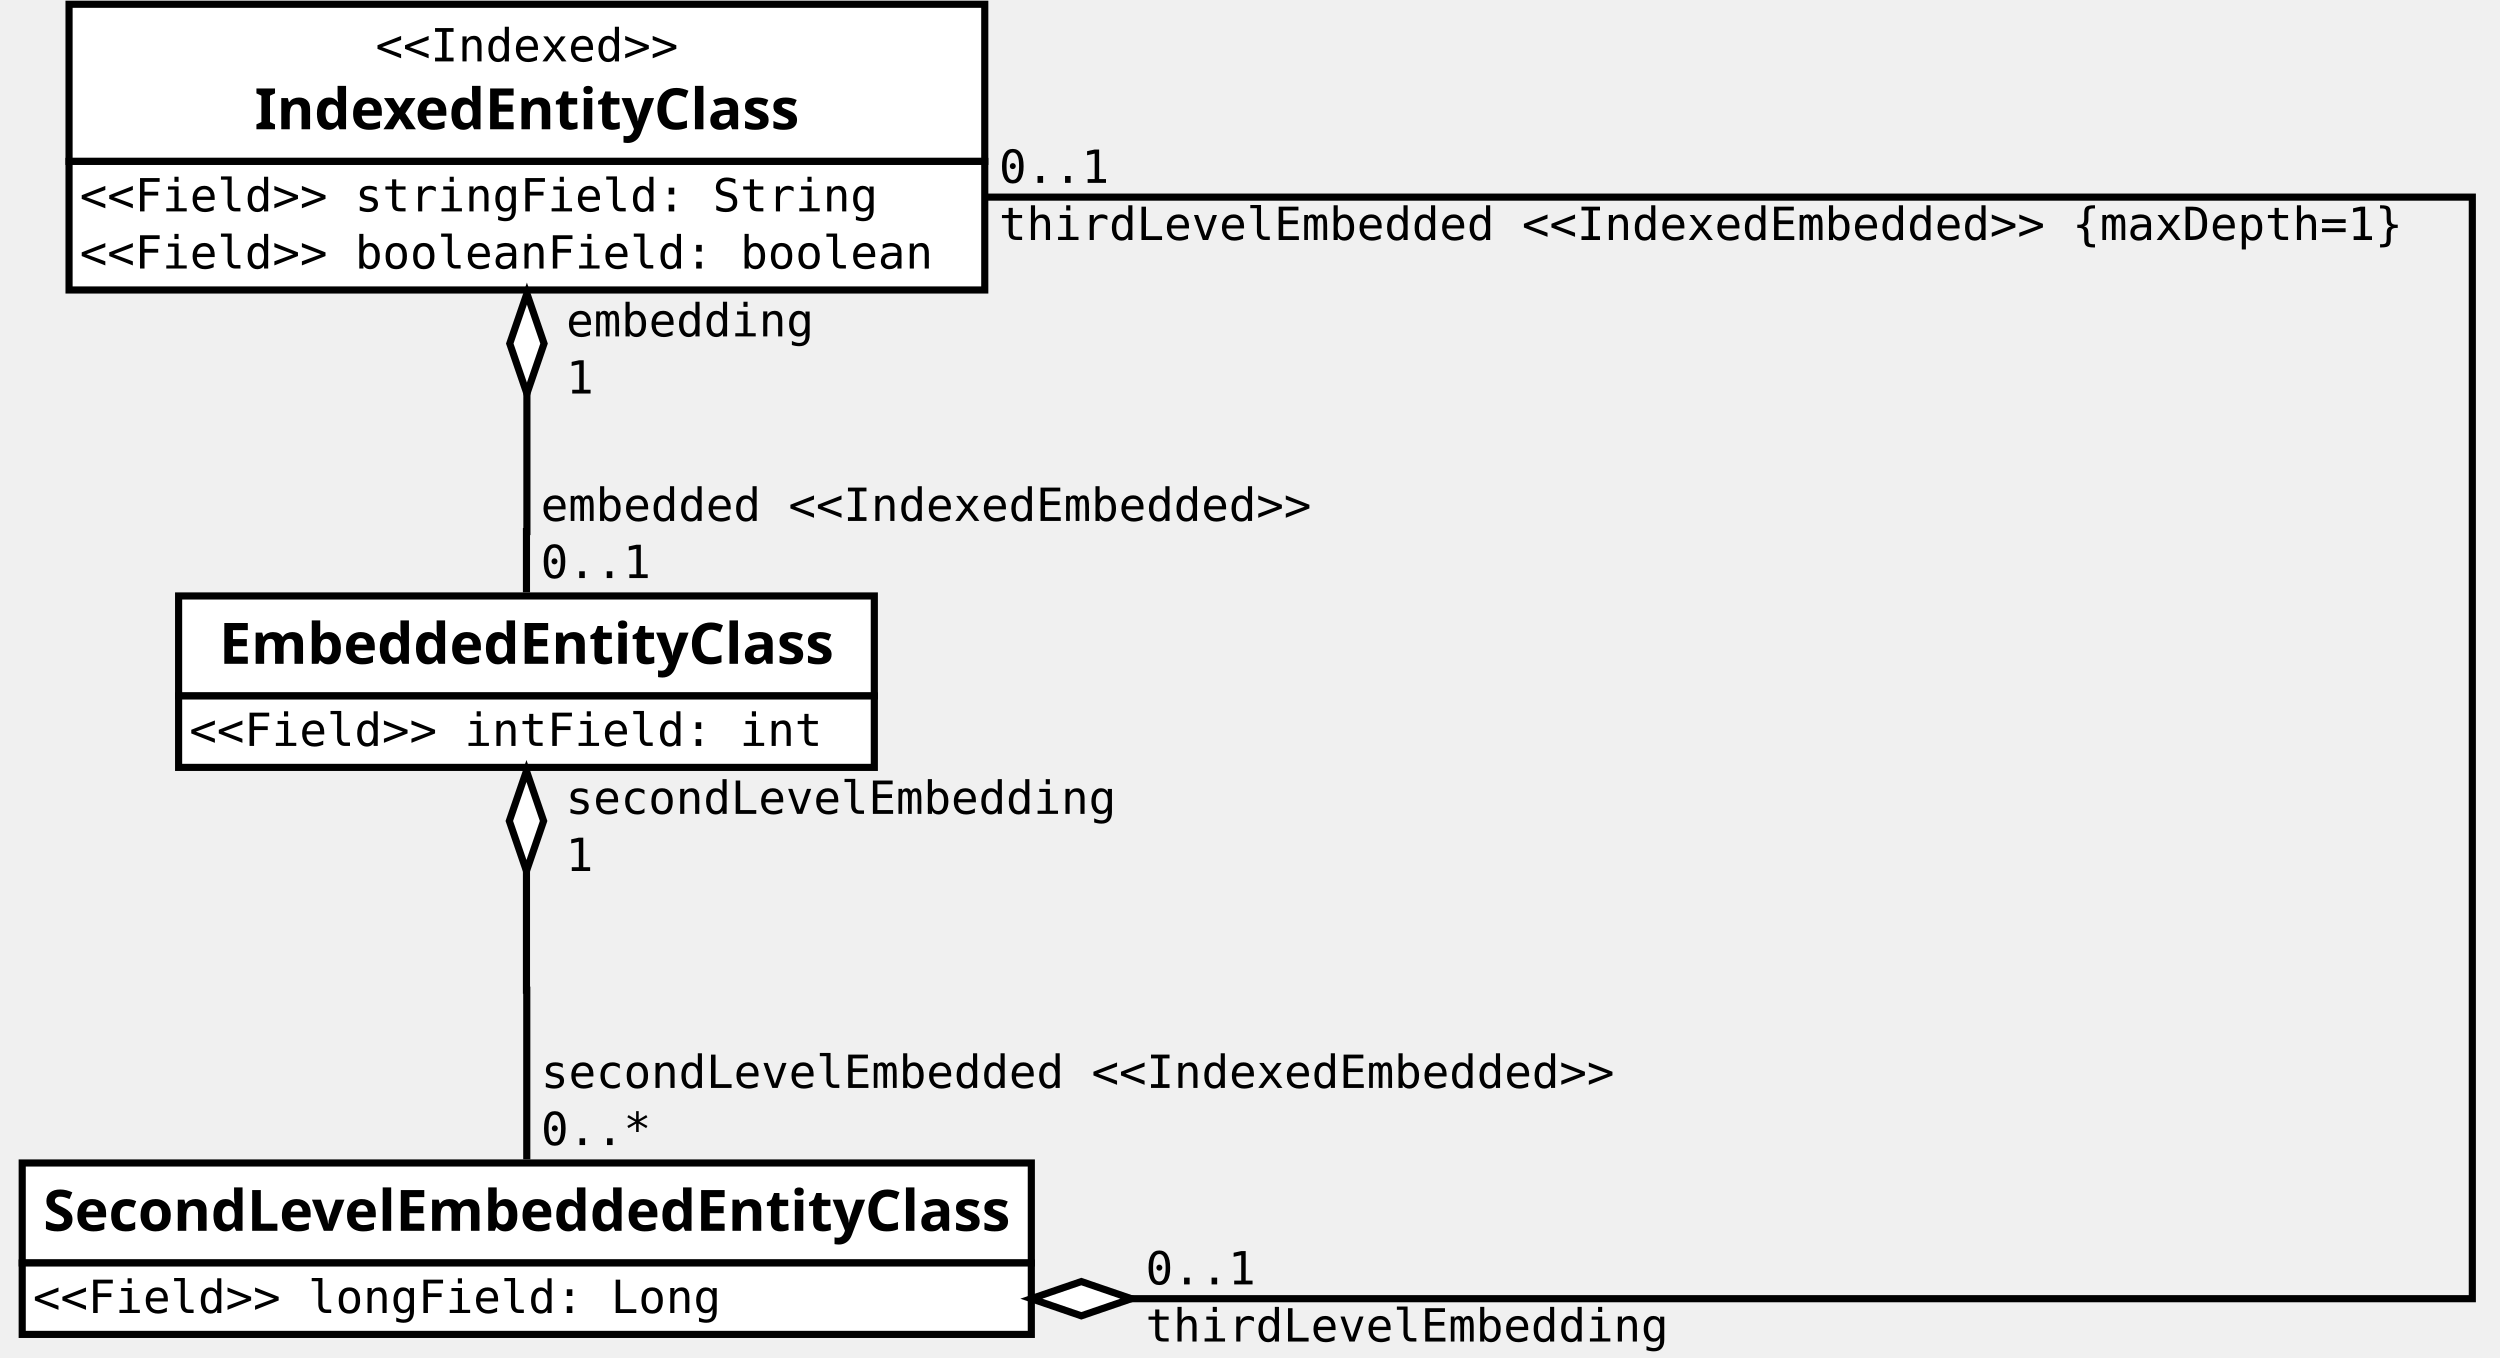
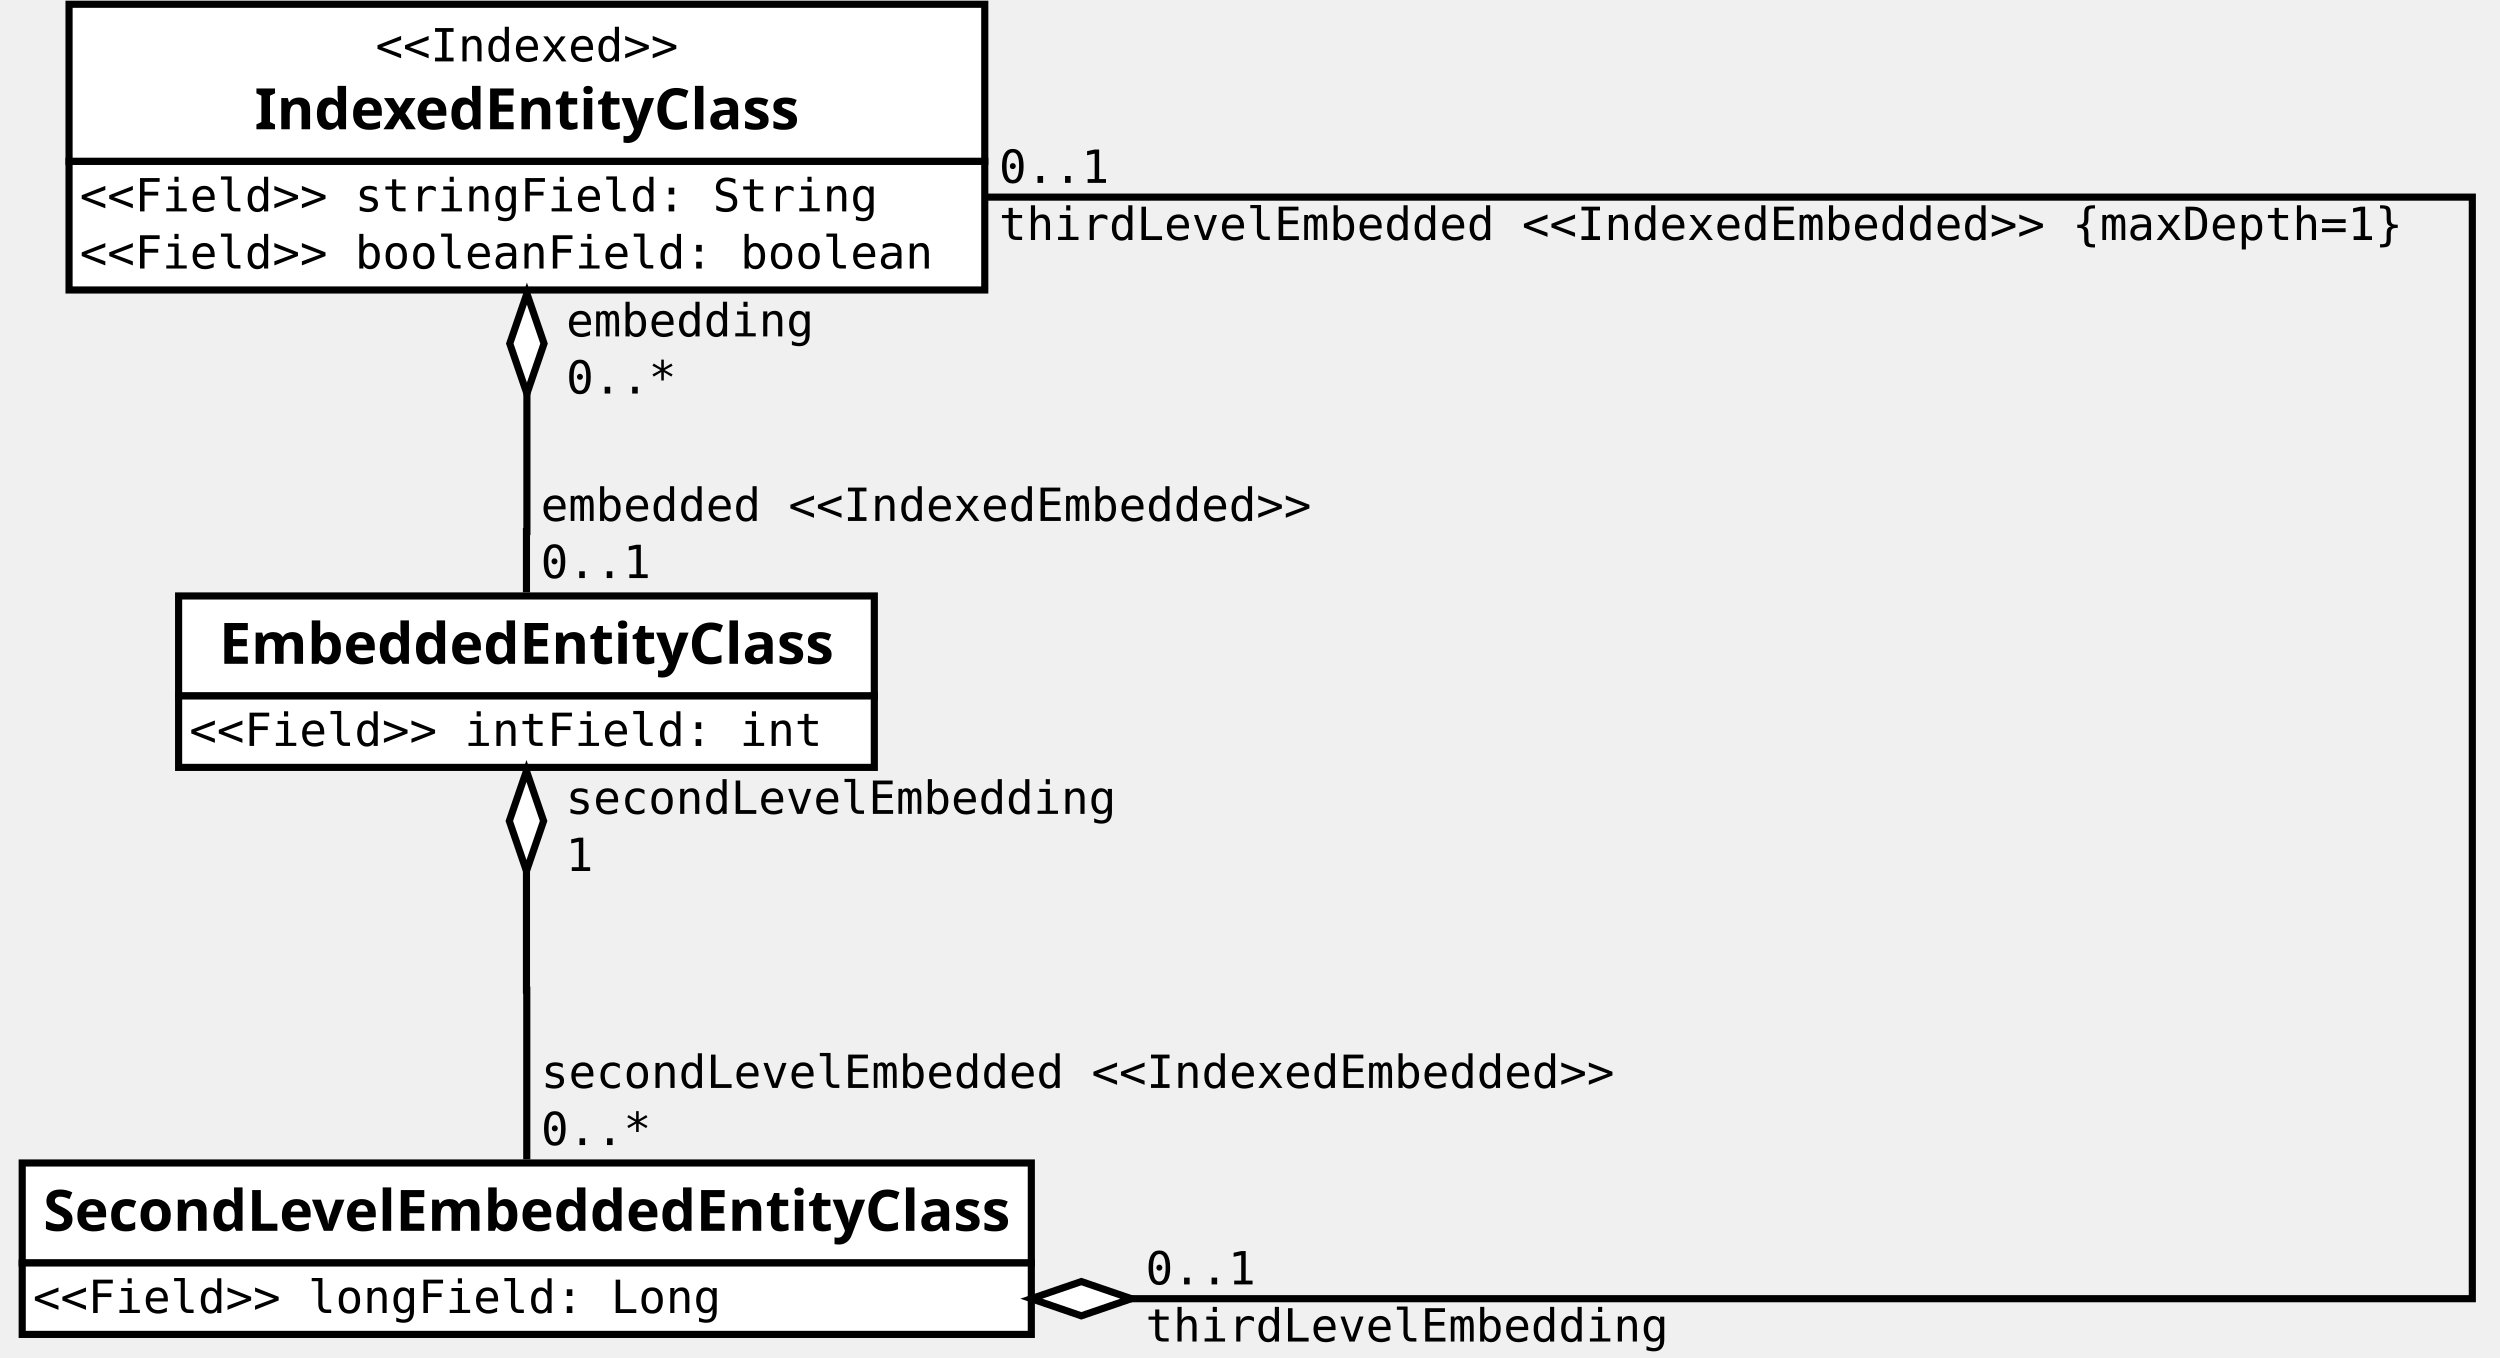
<svg xmlns="http://www.w3.org/2000/svg" width="35cm" height="19cm" viewBox="350 4 690 380">
  <g>
    <rect style="fill: #ffffff" x="364.334" y="5.194" width="256.4" height="44" />
    <rect style="fill: none; fill-opacity:0; stroke-width: 2; stroke: #000000" x="364.334" y="5.194" width="256.4" height="44" />
    <text font-size="12.8" style="fill: #000000;text-anchor:middle;font-family:monospace;font-style:normal;font-weight:normal" x="492.534" y="21.194">&lt;&lt;Indexed&gt;&gt;</text>
    <text font-size="16" style="fill: #000000;text-anchor:middle;font-family:sans-serif;font-style:normal;font-weight:700" x="492.534" y="40.194">IndexedEntityClass</text>
    <rect style="fill: #ffffff" x="364.334" y="49.194" width="256.4" height="36" />
    <rect style="fill: none; fill-opacity:0; stroke-width: 2; stroke: #000000" x="364.334" y="49.194" width="256.4" height="36" />
    <text font-size="12.8" style="fill: #000000;text-anchor:start;font-family:monospace;font-style:normal;font-weight:normal" x="367.334" y="63.194"> &lt;&lt;Field&gt;&gt; stringField: String</text>
    <text font-size="12.8" style="fill: #000000;text-anchor:start;font-family:monospace;font-style:normal;font-weight:normal" x="367.334" y="79.194"> &lt;&lt;Field&gt;&gt; booleanField: boolean</text>
  </g>
  <g>
    <rect style="fill: #ffffff" x="395.01" y="170.868" width="194.8" height="28" />
    <rect style="fill: none; fill-opacity:0; stroke-width: 2; stroke: #000000" x="395.01" y="170.868" width="194.8" height="28" />
    <text font-size="16" style="fill: #000000;text-anchor:middle;font-family:sans-serif;font-style:normal;font-weight:700" x="492.41" y="189.868">EmbeddedEntityClass</text>
    <rect style="fill: #ffffff" x="395.01" y="198.868" width="194.8" height="20" />
    <rect style="fill: none; fill-opacity:0; stroke-width: 2; stroke: #000000" x="395.01" y="198.868" width="194.8" height="20" />
    <text font-size="12.8" style="fill: #000000;text-anchor:start;font-family:monospace;font-style:normal;font-weight:normal" x="398.01" y="212.868"> &lt;&lt;Field&gt;&gt; intField: int</text>
  </g>
  <g>
    <polyline style="fill: none; fill-opacity:0; stroke-width: 2; stroke: #000000" points="492.534,111.368 492.534,152.836 492.41,152.836 492.41,169.86 " />
    <polygon style="fill: #ffffff" points="492.534,86.197 497.334,100.197 492.534,114.197 487.734,100.197 " />
    <polygon style="fill: none; fill-opacity:0; stroke-width: 2; stroke: #000000" points="492.534,86.197 497.334,100.197 492.534,114.197 487.734,100.197 " />
    <text font-size="12.8" style="fill: #000000;text-anchor:middle;font-family:monospace;font-style:normal;font-weight:normal" x="492.472" y="148.836" />
    <text font-size="12.8" style="fill: #000000;text-anchor:start;font-family:monospace;font-style:normal;font-weight:normal" x="503.534" y="98.197"> embedding</text>
-     <text font-size="12.8" style="fill: #000000;text-anchor:start;font-family:monospace;font-style:normal;font-weight:normal" x="503.534" y="114.197">1</text>
+     <text font-size="12.8" style="fill: #000000;text-anchor:start;font-family:monospace;font-style:normal;font-weight:normal" x="503.534" y="114.197">0..*</text>
    <text font-size="12.8" style="fill: #000000;text-anchor:start;font-family:monospace;font-style:normal;font-weight:normal" x="496.41" y="149.86"> embedded &lt;&lt;IndexedEmbedded&gt;&gt;</text>
    <text font-size="12.8" style="fill: #000000;text-anchor:start;font-family:monospace;font-style:normal;font-weight:normal" x="496.41" y="165.86">0..1</text>
  </g>
  <g>
    <rect style="fill: #ffffff" x="351.22" y="329.634" width="282.55" height="28" />
    <rect style="fill: none; fill-opacity:0; stroke-width: 2; stroke: #000000" x="351.22" y="329.634" width="282.55" height="28" />
    <text font-size="16" style="fill: #000000;text-anchor:middle;font-family:sans-serif;font-style:normal;font-weight:700" x="492.495" y="348.634">     SecondLevelEmbeddedEntityClass     </text>
    <rect style="fill: #ffffff" x="351.22" y="357.634" width="282.55" height="20" />
    <rect style="fill: none; fill-opacity:0; stroke-width: 2; stroke: #000000" x="351.22" y="357.634" width="282.55" height="20" />
    <text font-size="12.8" style="fill: #000000;text-anchor:start;font-family:monospace;font-style:normal;font-weight:normal" x="354.22" y="371.634"> &lt;&lt;Field&gt;&gt; longField: Long</text>
  </g>
  <g>
    <polyline style="fill: none; fill-opacity:0; stroke-width: 2; stroke: #000000" points="492.41,245.045 492.41,281.251 492.495,281.251 492.495,328.628 " />
    <polygon style="fill: #ffffff" points="492.41,219.874 497.21,233.874 492.41,247.874 487.61,233.874 " />
    <polygon style="fill: none; fill-opacity:0; stroke-width: 2; stroke: #000000" points="492.41,219.874 497.21,233.874 492.41,247.874 487.61,233.874 " />
    <text font-size="12.8" style="fill: #000000;text-anchor:middle;font-family:monospace;font-style:normal;font-weight:normal" x="492.452" y="277.251" />
    <text font-size="12.8" style="fill: #000000;text-anchor:start;font-family:monospace;font-style:normal;font-weight:normal" x="503.41" y="231.874"> secondLevelEmbedding</text>
    <text font-size="12.8" style="fill: #000000;text-anchor:start;font-family:monospace;font-style:normal;font-weight:normal" x="503.41" y="247.874">1</text>
    <text font-size="12.8" style="fill: #000000;text-anchor:start;font-family:monospace;font-style:normal;font-weight:normal" x="496.495" y="308.628"> secondLevelEmbedded &lt;&lt;IndexedEmbedded&gt;&gt;</text>
    <text font-size="12.8" style="fill: #000000;text-anchor:start;font-family:monospace;font-style:normal;font-weight:normal" x="496.495" y="324.628">0..*</text>
  </g>
  <g>
    <polyline style="fill: none; fill-opacity:0; stroke-width: 2; stroke: #000000" points="620.734,59.194 1037.25,59.194 1037.25,367.634 658.942,367.634 " />
    <polygon style="fill: #ffffff" points="633.77,367.634 647.77,362.834 661.77,367.634 647.77,372.434 " />
    <polygon style="fill: none; fill-opacity:0; stroke-width: 2; stroke: #000000" points="633.77,367.634 647.77,362.834 661.77,367.634 647.77,372.434 " />
    <text font-size="12.8" style="fill: #000000;text-anchor:start;font-family:monospace;font-style:normal;font-weight:normal" x="1039.25" y="209.414" />
    <text font-size="12.8" style="fill: #000000;text-anchor:start;font-family:monospace;font-style:normal;font-weight:normal" x="624.734" y="55.194"> 0..1</text>
    <text font-size="12.8" style="fill: #000000;text-anchor:start;font-family:monospace;font-style:normal;font-weight:normal" x="624.734" y="71.194">thirdLevelEmbedded &lt;&lt;IndexedEmbedded&gt;&gt; {maxDepth=1}</text>
    <text font-size="12.8" style="fill: #000000;text-anchor:start;font-family:monospace;font-style:normal;font-weight:normal" x="665.77" y="363.634"> 0..1</text>
    <text font-size="12.8" style="fill: #000000;text-anchor:start;font-family:monospace;font-style:normal;font-weight:normal" x="665.77" y="379.634">thirdLevelEmbedding</text>
  </g>
</svg>
